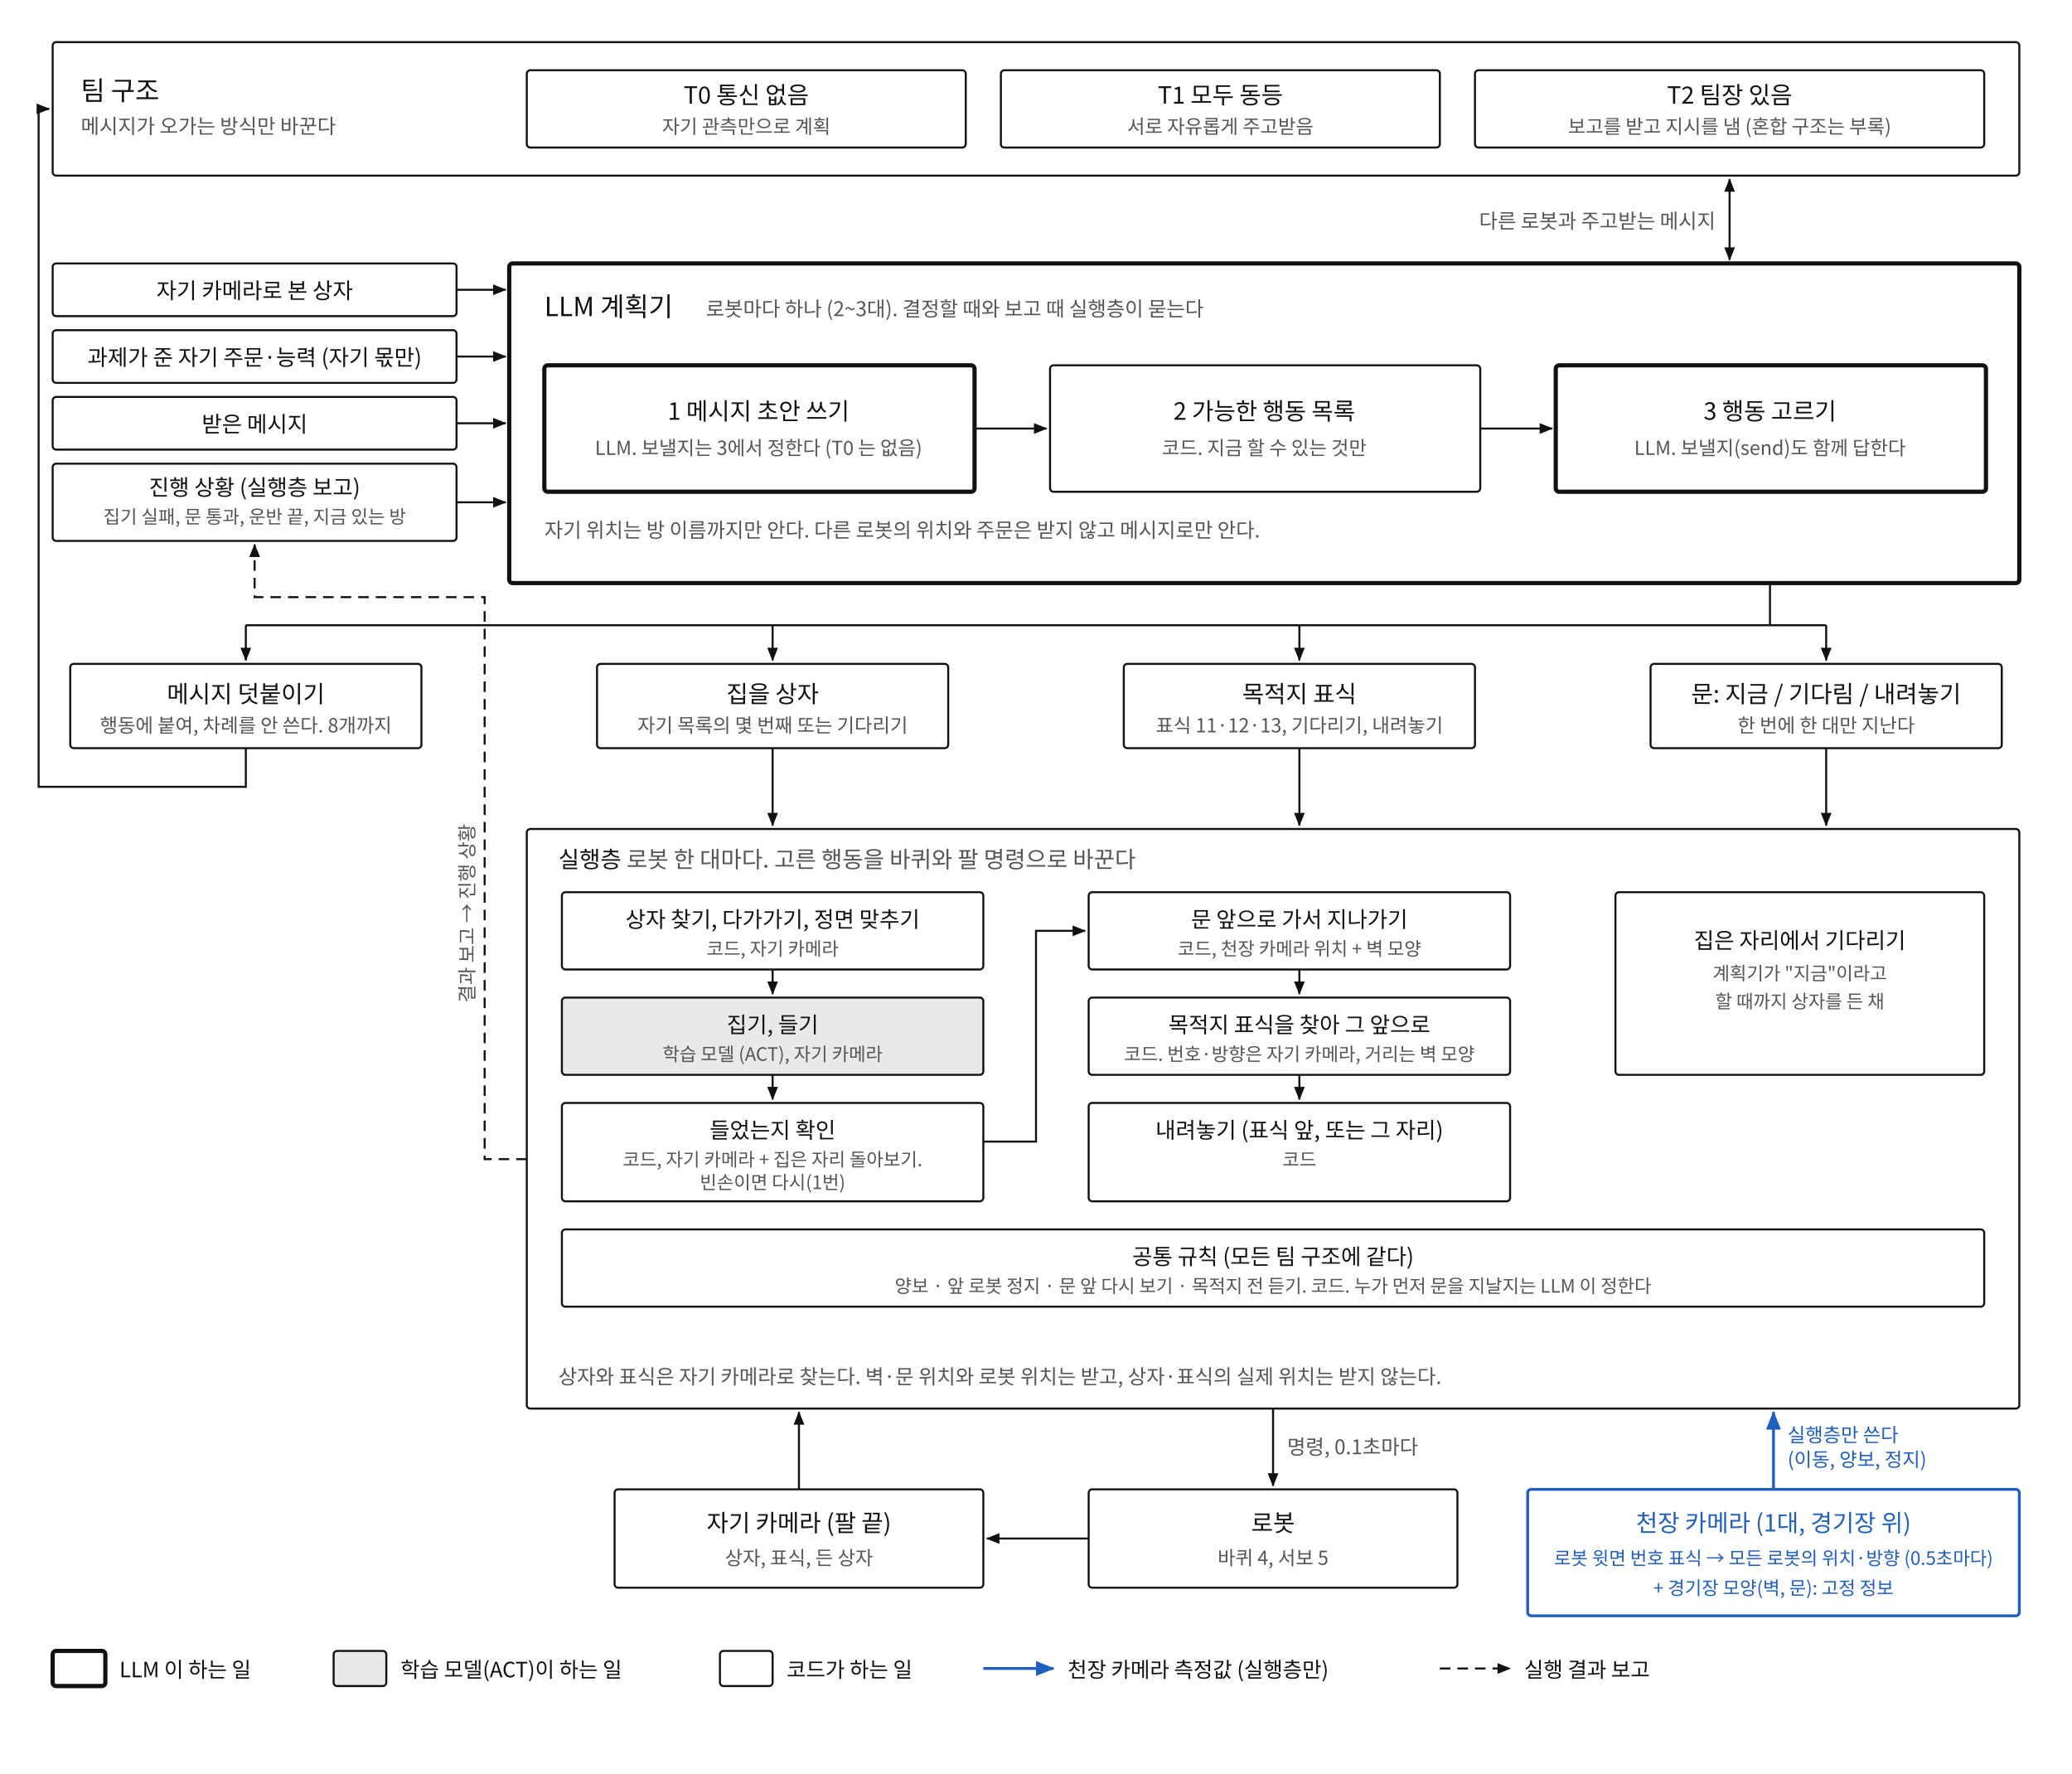
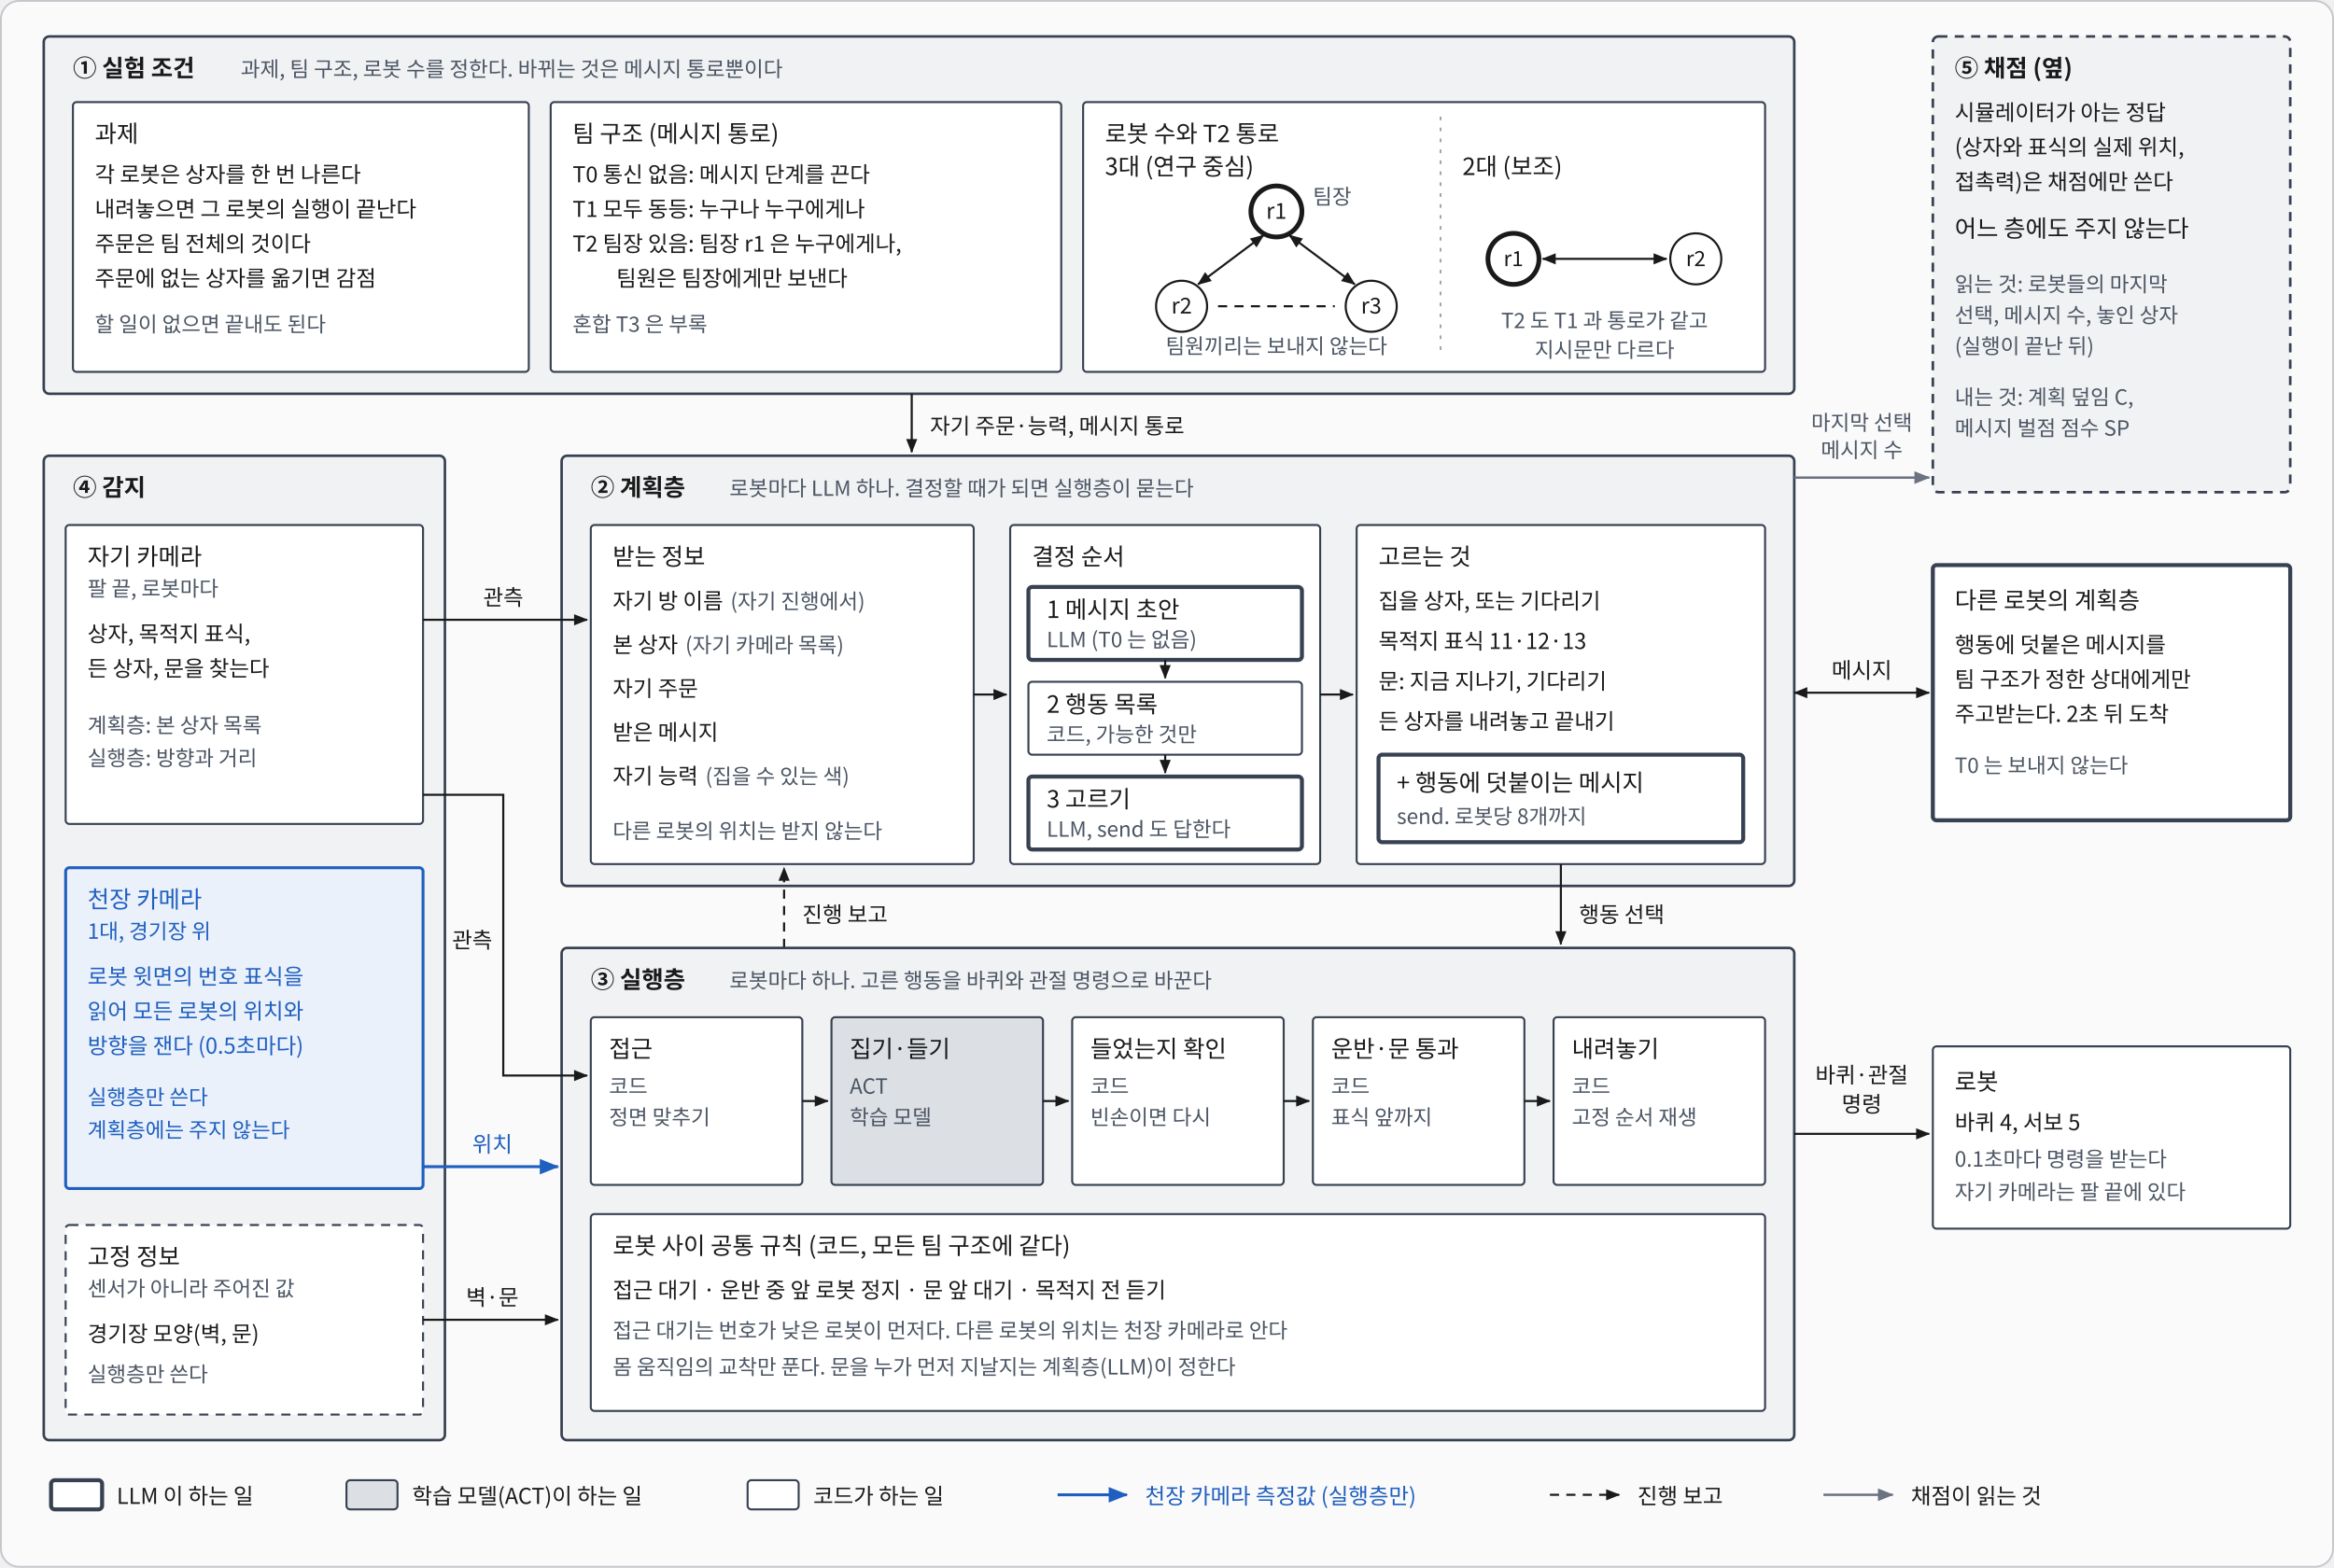
- <svg xmlns="http://www.w3.org/2000/svg" viewBox="0 0 1180 1010" width="1180" height="1010" role="img" aria-label="전체 구조: 팀 구조에 따라 로봇끼리 메시지가 오간다. 로봇마다 LLM 계획기가 자기가 본 상자, 자기 주문, 받은 메시지, 진행 상황을 받아 메시지 초안을 쓰고 행동 목록에서 하나를 고르며, 고른 행동에 메시지를 덧붙일지도 답한다. 메시지는 행동이 아니라 덧붙이는 것이라 차례를 쓰지 않고, 로봇당 8개까지다. 고를 수 있는 것은 집을 상자, 목적지 표식, 문을 지금 지날지 기다릴지, 든 상자를 내려놓고 끝내기다. 고른 행동은 실행층이 받는다. 상자 찾기와 다가가기, 정면 맞추기는 코드, 집기와 들기는 학습 모델 ACT, 들었는지 확인과 옮기기, 내려놓기, 공통 규칙(양보, 앞 로봇 정지, 문 앞 다시 보기, 목적지 전 듣기)은 코드가 한다. 집기 실패와 문 통과 같은 결과는 계획기에 보고된다. 천장 카메라는 모든 로봇의 위치와 방향을 재서 실행층에만 준다. 계획기는 실행층의 보고로 자기가 있는 방만 안다." font-family="'Noto Sans CJK KR','Noto Sans KR','Apple SD Gothic Neo','Malgun Gothic',Helvetica,Arial,sans-serif">
+ <svg xmlns="http://www.w3.org/2000/svg" viewBox="0 0 1280 860" width="1280" height="860" role="img" aria-label="전체 구조: 실험 조건(과제, 팀 구조 T0 T1 T2, 로봇 3대와 T2 메시지 통로)이 계획층에 자기 주문과 능력을 준다. 계획층은 로봇마다 LLM 하나로, 자기 방 이름, 본 상자, 자기 주문, 받은 메시지, 자기 능력을 받아 상자, 표식, 문, 내려놓기, 기다리기 가운데 하나를 고르고 행동에 메시지를 덧붙인다. 행동 선택은 실행층이 받아 ACT 로 집기와 들기를, 코드로 접근, 운반, 문 통과, 내려놓기를 하고 로봇 사이 공통 규칙을 지킨 뒤 바퀴와 관절 명령을 내보내며 진행을 계획층에 보고한다. 감지는 자기 카메라의 관측을 계획층과 실행층에, 천장 카메라의 모든 로봇 위치와 방향을 실행층에만 준다. 채점은 옆에서 선택과 결과를 읽고, 정답 좌표는 어느 층에도 가지 않는다" font-family="'Noto Sans CJK KR','Noto Sans KR','Apple SD Gothic Neo','Malgun Gothic',Helvetica,Arial,sans-serif">
  <defs>
+     <style>
+       text { fill: #1a1a1a; font-size: 12px; }
+       .tb { font-size: 13px; font-weight: 600; }
+       .tm { font-size: 13px; font-weight: 500; }
+       .ts { font-size: 11.5px; fill: #4b5563; }
+       .bl { fill: #1f5fbf; }
+       .cont { fill: #f1f2f4; stroke: #374151; stroke-width: 1.4; }
+       .box { fill: #fff; stroke: #374151; stroke-width: 1.1; }
+       .llm { stroke-width: 2.2; }
+       .act { fill: #dcdfe4; }
+       .cam { fill: #eaf1fb; stroke: #1f5fbf; stroke-width: 1.6; }
+       .dash { stroke-dasharray: 5 4; }
+       .lg { fill: none; stroke: #6b7280; stroke-width: 1.3; }
+       .ln { fill: none; stroke: #1a1a1a; stroke-width: 1.15; }
+       .lb { fill: none; stroke: #1f5fbf; stroke-width: 1.6; }
+     </style>
    <marker id="h" viewBox="0 0 10 10" refX="9.4" refY="5" markerWidth="7" markerHeight="7" orient="auto-start-reverse">
-       <path d="M0.5 1.2 L10 5 L0.5 8.8 z" fill="#111" />
+       <path d="M0.5 1.2 L10 5 L0.5 8.8 z" fill="#1a1a1a" />
+     </marker>
+     <marker id="g" viewBox="0 0 10 10" refX="9.4" refY="5" markerWidth="7" markerHeight="7" orient="auto-start-reverse">
+       <path d="M0.5 1.2 L10 5 L0.5 8.8 z" fill="#6b7280" />
    </marker>
    <marker id="b" viewBox="0 0 10 10" refX="9.4" refY="5" markerWidth="7" markerHeight="7" orient="auto-start-reverse">
      <path d="M0.5 1.2 L10 5 L0.5 8.8 z" fill="#1f5fbf" />
    </marker>
  </defs>
-   <rect width="1180" height="1010" fill="#fff" />
-   <g fill="none" stroke="#111" stroke-width="1.15">
-     <rect x="30" y="24" width="1120" height="76" rx="2" />
-     <rect x="300" y="40" width="250" height="44" rx="2" fill="#fff" />
-     <rect x="570" y="40" width="250" height="44" rx="2" fill="#fff" />
-     <rect x="840" y="40" width="290" height="44" rx="2" fill="#fff" />
+   <rect x="0.5" y="0.5" width="1279" height="859" rx="10" fill="#fafafa" stroke="#c4c7cc" />
+   <rect class="cont" x="24" y="20" width="960" height="196" rx="3" />
+   <text class="tb" x="40" y="42">① 실험 조건</text>
+   <text class="ts" x="132" y="42">과제, 팀 구조, 로봇 수를 정한다. 바뀌는 것은 메시지 통로뿐이다</text>
+   <rect class="box" x="40" y="56" width="250" height="148" rx="2" />
+   <text class="tm" x="52" y="78">과제</text>
+   <text x="52" y="100">각 로봇은 상자를 한 번 나른다</text>
+   <text x="52" y="119">내려놓으면 그 로봇의 실행이 끝난다</text>
+   <text x="52" y="138">주문은 팀 전체의 것이다</text>
+   <text x="52" y="157">주문에 없는 상자를 옮기면 감점</text>
+   <text class="ts" x="52" y="182">할 일이 없으면 끝내도 된다</text>
+   <rect class="box" x="302" y="56" width="280" height="148" rx="2" />
+   <text class="tm" x="314" y="78">팀 구조 (메시지 통로)</text>
+   <text x="314" y="100">T0 통신 없음: 메시지 단계를 끈다</text>
+   <text x="314" y="119">T1 모두 동등: 누구나 누구에게나</text>
+   <text x="314" y="138">T2 팀장 있음: 팀장 r1 은 누구에게나,</text>
+   <text x="338" y="157">팀원은 팀장에게만 보낸다</text>
+   <text class="ts" x="314" y="182">혼합 T3 은 부록</text>
+   <rect class="box" x="594" y="56" width="374" height="148" rx="2" />
+   <text class="tm" x="606" y="78">로봇 수와 T2 통로</text>
+   <text class="tm" x="606" y="96">3대 (연구 중심)</text>
+   <path class="ln" d="M693 129 L657 156" marker-start="url(#h)" marker-end="url(#h)" />
+   <path class="ln" d="M707 129 L743 156" marker-start="url(#h)" marker-end="url(#h)" />
+   <path class="ln dash" d="M668 168 H732" stroke="#6b7280" />
+   <circle cx="700" cy="116" r="14" fill="#fff" stroke="#1a1a1a" stroke-width="2.6" />
+   <circle cx="648" cy="168" r="14" fill="#fff" stroke="#1a1a1a" stroke-width="1.15" />
+   <circle cx="752" cy="168" r="14" fill="#fff" stroke="#1a1a1a" stroke-width="1.15" />
+   <g text-anchor="middle" class="ts" style="fill:#1a1a1a">
+     <text x="700" y="120" style="fill:#1a1a1a">r1</text>
+     <text x="648" y="172" style="fill:#1a1a1a">r2</text>
+     <text x="752" y="172" style="fill:#1a1a1a">r3</text>
  </g>
-   <text x="46" y="57" font-size="15" font-weight="500" fill="#111">팀 구조</text>
-   <text x="46" y="76" font-size="11.5" fill="#555">메시지가 오가는 방식만 바꾼다</text>
-   <g font-size="13.5" font-weight="500" fill="#111" text-anchor="middle">
-     <text x="425" y="59">T0 통신 없음</text>
-     <text x="695" y="59">T1 모두 동등</text>
-     <text x="985" y="59">T2 팀장 있음</text>
+   <text class="ts" x="720" y="112">팀장</text>
+   <text class="ts" x="700" y="194" text-anchor="middle">팀원끼리는 보내지 않는다</text>
+   <path d="M790 64 V196" stroke="#9ca3af" stroke-width="1" stroke-dasharray="2 4" fill="none" />
+   <text class="tm" x="802" y="96">2대 (보조)</text>
+   <path class="ln" d="M846 142 H914" marker-start="url(#h)" marker-end="url(#h)" />
+   <circle cx="830" cy="142" r="14" fill="#fff" stroke="#1a1a1a" stroke-width="2.6" />
+   <circle cx="930" cy="142" r="14" fill="#fff" stroke="#1a1a1a" stroke-width="1.15" />
+   <g text-anchor="middle">
+     <text class="ts" x="830" y="146" style="fill:#1a1a1a">r1</text>
+     <text class="ts" x="930" y="146" style="fill:#1a1a1a">r2</text>
+     <text class="ts" x="880" y="180">T2 도 T1 과 통로가 같고</text>
+     <text class="ts" x="880" y="196">지시문만 다르다</text>
  </g>
-   <g font-size="11" fill="#555" text-anchor="middle">
-     <text x="425" y="76">자기 관측만으로 계획</text>
-     <text x="695" y="76">서로 자유롭게 주고받음</text>
-     <text x="985" y="76">보고를 받고 지시를 냄 (혼합 구조는 부록)</text>
-   </g>
-   <g fill="none" stroke="#111" stroke-width="1.15">
-     <path d="M985 102 V148" marker-start="url(#h)" marker-end="url(#h)" />
-   </g>
-   <text x="977" y="130" font-size="11.5" fill="#555" text-anchor="end">다른 로봇과 주고받는 메시지</text>
-   <g fill="none" stroke="#111" stroke-width="1.15">
-     <rect x="30" y="150" width="230" height="30" rx="2" fill="#fff" />
-     <rect x="30" y="188" width="230" height="30" rx="2" fill="#fff" />
-     <rect x="30" y="226" width="230" height="30" rx="2" fill="#fff" />
-     <rect x="30" y="264" width="230" height="44" rx="2" fill="#fff" />
-     <path d="M260 165 H288" marker-end="url(#h)" />
-     <path d="M260 203 H288" marker-end="url(#h)" />
-     <path d="M260 241 H288" marker-end="url(#h)" />
-     <path d="M260 286 H288" marker-end="url(#h)" />
-   </g>
-   <g font-size="12.5" fill="#111" text-anchor="middle">
-     <text x="145" y="170">자기 카메라로 본 상자</text>
-     <text x="145" y="208">과제가 준 자기 주문·능력 (자기 몫만)</text>
-     <text x="145" y="246">받은 메시지</text>
-     <text x="145" y="282">진행 상황 (실행층 보고)</text>
-   </g>
-   <text x="145" y="298" font-size="10.5" fill="#555" text-anchor="middle">집기 실패, 문 통과, 운반 끝, 지금 있는 방</text>
-   <g fill="none" stroke="#111">
-     <rect x="290" y="150" width="860" height="182" rx="2" stroke-width="2.4" />
-     <rect x="310" y="208" width="245" height="72" rx="2" stroke-width="2.4" fill="#fff" />
-     <rect x="598" y="208" width="245" height="72" rx="2" stroke-width="1.15" fill="#fff" />
-     <rect x="886" y="208" width="245" height="72" rx="2" stroke-width="2.4" fill="#fff" />
-     <path d="M555 244 H596" stroke-width="1.15" marker-end="url(#h)" />
-     <path d="M843 244 H884" stroke-width="1.15" marker-end="url(#h)" />
-   </g>
-   <text x="310" y="180" font-size="15" font-weight="500" fill="#111">LLM 계획기</text>
-   <text x="402" y="180" font-size="11.5" fill="#555">로봇마다 하나 (2~3대). 결정할 때와 보고 때 실행층이 묻는다</text>
-   <g font-size="13.5" font-weight="500" fill="#111" text-anchor="middle">
-     <text x="432" y="239">1 메시지 초안 쓰기</text>
-     <text x="720" y="239">2 가능한 행동 목록</text>
-     <text x="1008" y="239">3 행동 고르기</text>
-   </g>
-   <g font-size="11" fill="#555" text-anchor="middle">
-     <text x="432" y="259">LLM. 보낼지는 3에서 정한다 (T0 는 없음)</text>
-     <text x="720" y="259">코드. 지금 할 수 있는 것만</text>
-     <text x="1008" y="259">LLM. 보낼지(send)도 함께 답한다</text>
-   </g>
-   <text x="310" y="306" font-size="11.5" fill="#555">자기 위치는 방 이름까지만 안다. 다른 로봇의 위치와 주문은 받지 않고 메시지로만 안다.</text>
-   <g fill="none" stroke="#111" stroke-width="1.15">
-     <path d="M1008 332 V356" />
-     <path d="M140 356 H1040" />
-     <path d="M140 356 V376" marker-end="url(#h)" />
-     <path d="M440 356 V376" marker-end="url(#h)" />
-     <path d="M740 356 V376" marker-end="url(#h)" />
-     <path d="M1040 356 V376" marker-end="url(#h)" />
-     <rect x="40" y="378" width="200" height="48" rx="2" fill="#fff" />
-     <rect x="340" y="378" width="200" height="48" rx="2" fill="#fff" />
-     <rect x="640" y="378" width="200" height="48" rx="2" fill="#fff" />
-     <rect x="940" y="378" width="200" height="48" rx="2" fill="#fff" />
-   </g>
-   <g font-size="13.5" font-weight="500" fill="#111" text-anchor="middle">
-     <text x="140" y="400">메시지 덧붙이기</text>
-     <text x="440" y="400">집을 상자</text>
-     <text x="740" y="400">목적지 표식</text>
-     <text x="1040" y="400">문: 지금 / 기다림 / 내려놓기</text>
-   </g>
-   <g font-size="11" fill="#555" text-anchor="middle">
-     <text x="140" y="417">행동에 붙여, 차례를 안 쓴다. 8개까지</text>
-     <text x="440" y="417">자기 목록의 몇 번째 또는 기다리기</text>
-     <text x="740" y="417">표식 11·12·13, 기다리기, 내려놓기</text>
-     <text x="1040" y="417">한 번에 한 대만 지난다</text>
-   </g>
-   <g fill="none" stroke="#111" stroke-width="1.15">
-     <path d="M140 426 V448 H22 V62 H28" marker-end="url(#h)" />
-     <path d="M440 426 V470" marker-end="url(#h)" />
-     <path d="M740 426 V470" marker-end="url(#h)" />
-     <path d="M1040 426 V470" marker-end="url(#h)" />
-   </g>
-   <g fill="none" stroke="#111" stroke-width="1.15">
-     <rect x="300" y="472" width="850" height="330" rx="2" />
-     <rect x="320" y="508" width="240" height="44" rx="2" fill="#fff" />
-     <rect x="320" y="568" width="240" height="44" rx="2" fill="#e9e9e9" />
-     <rect x="320" y="628" width="240" height="56" rx="2" fill="#fff" />
-     <path d="M440 552 V566" marker-end="url(#h)" />
-     <path d="M440 612 V626" marker-end="url(#h)" />
-     <rect x="620" y="508" width="240" height="44" rx="2" fill="#fff" />
-     <rect x="620" y="568" width="240" height="44" rx="2" fill="#fff" />
-     <rect x="620" y="628" width="240" height="56" rx="2" fill="#fff" />
-     <path d="M740 552 V566" marker-end="url(#h)" />
-     <path d="M740 612 V626" marker-end="url(#h)" />
-     <path d="M560 650 H590 V530 H618" marker-end="url(#h)" />
-     <rect x="920" y="508" width="210" height="104" rx="2" fill="#fff" />
-     <rect x="320" y="700" width="810" height="44" rx="2" fill="#fff" />
-   </g>
-   <text x="318" y="494" font-size="13" font-weight="500" fill="#111">실행층 <tspan font-weight="400" fill="#555">로봇 한 대마다. 고른 행동을 바퀴와 팔 명령으로 바꾼다</tspan>
+   <path class="ln" d="M500 216 V248" marker-end="url(#h)" />
+   <text x="510" y="238">자기 주문·능력, 메시지 통로</text>
+   <rect class="cont" x="308" y="250" width="676" height="236" rx="3" />
+   <text class="tb" x="324" y="272">② 계획층</text>
+   <text class="ts" x="400" y="272">로봇마다 LLM 하나. 결정할 때가 되면 실행층이 묻는다</text>
+   <rect class="box" x="324" y="288" width="210" height="186" rx="2" />
+   <text class="tm" x="336" y="310">받는 정보</text>
+   <text x="336" y="334">자기 방 이름<tspan class="ts" dx="4">(자기 진행에서)</tspan>
  </text>
-   <g font-size="12.5" font-weight="500" fill="#111" text-anchor="middle">
-     <text x="440" y="528">상자 찾기, 다가가기, 정면 맞추기</text>
-     <text x="440" y="588">집기, 들기</text>
-     <text x="440" y="648">들었는지 확인</text>
-     <text x="740" y="528">문 앞으로 가서 지나가기</text>
-     <text x="740" y="588">목적지 표식을 찾아 그 앞으로</text>
-     <text x="740" y="648">내려놓기 (표식 앞, 또는 그 자리)</text>
-     <text x="1025" y="540">집은 자리에서 기다리기</text>
-     <text x="725" y="720">공통 규칙 (모든 팀 구조에 같다)</text>
-   </g>
-   <g font-size="10.5" fill="#555" text-anchor="middle">
-     <text x="440" y="544">코드, 자기 카메라</text>
-     <text x="440" y="604">학습 모델 (ACT), 자기 카메라</text>
-     <text x="440" y="664">코드, 자기 카메라 + 집은 자리 돌아보기.</text>
-     <text x="440" y="677">빈손이면 다시(1번)</text>
-     <text x="740" y="544">코드, 천장 카메라 위치 + 벽 모양</text>
-     <text x="740" y="604">코드. 번호·방향은 자기 카메라, 거리는 벽 모양</text>
-     <text x="740" y="664">코드</text>
-     <text x="1025" y="558">계획기가 "지금"이라고</text>
-     <text x="1025" y="574">할 때까지 상자를 든 채</text>
-     <text x="725" y="736">양보 · 앞 로봇 정지 · 문 앞 다시 보기 · 목적지 전 듣기. 코드. 누가 먼저 문을 지날지는 LLM 이 정한다</text>
-   </g>
-   <text x="318" y="788" font-size="11.5" fill="#555">상자와 표식은 자기 카메라로 찾는다. 벽·문 위치와 로봇 위치는 받고, 상자·표식의 실제 위치는 받지 않는다.</text>
-   <g fill="none" stroke="#111" stroke-width="1.15" stroke-dasharray="6 4">
-     <path d="M300 660 H276 V340 H145 V310" marker-end="url(#h)" />
-   </g>
-   <text x="270" y="520" font-size="11" fill="#555" text-anchor="middle" transform="rotate(-90 270 520)">결과 보고 → 진행 상황</text>
-   <g fill="none" stroke="#111" stroke-width="1.15">
-     <path d="M725 802 V846" marker-end="url(#h)" />
-     <rect x="620" y="848" width="210" height="56" rx="2" fill="#fff" />
-     <rect x="350" y="848" width="210" height="56" rx="2" fill="#fff" />
-     <path d="M620 876 H562" marker-end="url(#h)" />
-     <path d="M455 848 V804" marker-end="url(#h)" />
-   </g>
-   <text x="733" y="828" font-size="11.5" fill="#555">명령, 0.1초마다</text>
-   <g font-size="13.5" font-weight="500" fill="#111" text-anchor="middle">
-     <text x="725" y="872">로봇</text>
-     <text x="455" y="872">자기 카메라 (팔 끝)</text>
-   </g>
-   <g font-size="11" fill="#555" text-anchor="middle">
-     <text x="725" y="891">바퀴 4, 서보 5</text>
-     <text x="455" y="891">상자, 표식, 든 상자</text>
-   </g>
-   <rect x="870" y="848" width="280" height="72" rx="2" fill="#fff" stroke="#1f5fbf" stroke-width="1.6" />
-   <text x="1010" y="872" font-size="13.5" font-weight="500" fill="#1f5fbf" text-anchor="middle">천장 카메라 (1대, 경기장 위)</text>
-   <text x="1010" y="891" font-size="10.5" fill="#1f5fbf" text-anchor="middle">로봇 윗면 번호 표식 → 모든 로봇의 위치·방향 (0.5초마다)</text>
-   <text x="1010" y="908" font-size="10.5" fill="#1f5fbf" text-anchor="middle">+ 경기장 모양(벽, 문): 고정 정보</text>
-   <path d="M1010 848 V804" fill="none" stroke="#1f5fbf" stroke-width="1.6" marker-end="url(#b)" />
-   <g font-size="11" fill="#1f5fbf">
-     <text x="1018" y="821">실행층만 쓴다</text>
-     <text x="1018" y="835">(이동, 양보, 정지)</text>
-   </g>
-   <g fill="none">
-     <rect x="30" y="940" width="30" height="20" rx="2" stroke="#111" stroke-width="2.4" />
-     <rect x="190" y="940" width="30" height="20" rx="2" stroke="#111" stroke-width="1.15" fill="#e9e9e9" />
-     <rect x="410" y="940" width="30" height="20" rx="2" stroke="#111" stroke-width="1.15" />
-     <path d="M560 950 H600" stroke="#1f5fbf" stroke-width="1.6" marker-end="url(#b)" />
-     <path d="M820 950 H860" stroke="#111" stroke-width="1.15" stroke-dasharray="6 4" marker-end="url(#h)" />
-   </g>
-   <g font-size="12" fill="#111">
-     <text x="68" y="955">LLM 이 하는 일</text>
-     <text x="228" y="955">학습 모델(ACT)이 하는 일</text>
-     <text x="448" y="955">코드가 하는 일</text>
-     <text x="608" y="955">천장 카메라 측정값 (실행층만)</text>
-     <text x="868" y="955">실행 결과 보고</text>
-   </g>
+   <text x="336" y="358">본 상자<tspan class="ts" dx="4">(자기 카메라 목록)</tspan>
+   </text>
+   <text x="336" y="382">자기 주문</text>
+   <text x="336" y="406">받은 메시지</text>
+   <text x="336" y="430">자기 능력<tspan class="ts" dx="4">(집을 수 있는 색)</tspan>
+   </text>
+   <text class="ts" x="336" y="460">다른 로봇의 위치는 받지 않는다</text>
+   <path class="ln" d="M534 381 H552" marker-end="url(#h)" />
+   <rect class="box" x="554" y="288" width="170" height="186" rx="2" />
+   <text class="tm" x="566" y="310">결정 순서</text>
+   <rect class="box llm" x="564" y="322" width="150" height="40" rx="2" />
+   <text class="tm" x="574" y="339">1 메시지 초안</text>
+   <text class="ts" x="574" y="355">LLM (T0 는 없음)</text>
+   <path class="ln" d="M639 362 V372" marker-end="url(#h)" />
+   <rect class="box" x="564" y="374" width="150" height="40" rx="2" />
+   <text class="tm" x="574" y="391">2 행동 목록</text>
+   <text class="ts" x="574" y="407">코드, 가능한 것만</text>
+   <path class="ln" d="M639 414 V424" marker-end="url(#h)" />
+   <rect class="box llm" x="564" y="426" width="150" height="40" rx="2" />
+   <text class="tm" x="574" y="443">3 고르기</text>
+   <text class="ts" x="574" y="459">LLM, send 도 답한다</text>
+   <path class="ln" d="M724 381 H742" marker-end="url(#h)" />
+   <rect class="box" x="744" y="288" width="224" height="186" rx="2" />
+   <text class="tm" x="756" y="310">고르는 것</text>
+   <text x="756" y="334">집을 상자, 또는 기다리기</text>
+   <text x="756" y="356">목적지 표식 11·12·13</text>
+   <text x="756" y="378">문: 지금 지나기, 기다리기</text>
+   <text x="756" y="400">든 상자를 내려놓고 끝내기</text>
+   <rect class="box llm" x="756" y="414" width="200" height="48" rx="2" />
+   <text class="tm" x="766" y="434">+ 행동에 덧붙이는 메시지</text>
+   <text class="ts" x="766" y="452">send. 로봇당 8개까지</text>
+   <path class="ln" d="M984 380 H1058" marker-start="url(#h)" marker-end="url(#h)" />
+   <text x="1021" y="372" text-anchor="middle">메시지</text>
+   <rect class="box llm" x="1060" y="310" width="196" height="140" rx="2" />
+   <text class="tm" x="1072" y="334">다른 로봇의 계획층</text>
+   <text x="1072" y="358">행동에 덧붙은 메시지를</text>
+   <text x="1072" y="377">팀 구조가 정한 상대에게만</text>
+   <text x="1072" y="396">주고받는다. 2초 뒤 도착</text>
+   <text class="ts" x="1072" y="424">T0 는 보내지 않는다</text>
+   <path class="ln" d="M856 474 V518" marker-end="url(#h)" />
+   <text x="866" y="506">행동 선택</text>
+   <path class="ln dash" d="M430 520 V476" marker-end="url(#h)" />
+   <text x="440" y="506">진행 보고</text>
+   <rect class="cont" x="308" y="520" width="676" height="270" rx="3" />
+   <text class="tb" x="324" y="542">③ 실행층</text>
+   <text class="ts" x="400" y="542">로봇마다 하나. 고른 행동을 바퀴와 관절 명령으로 바꾼다</text>
+   <rect class="box" x="324" y="558" width="116" height="92" rx="2" />
+   <text class="tm" x="334" y="580">접근</text>
+   <text class="ts" x="334" y="600">코드</text>
+   <text class="ts" x="334" y="617">정면 맞추기</text>
+   <path class="ln" d="M440 604 H454" marker-end="url(#h)" />
+   <rect class="box act" x="456" y="558" width="116" height="92" rx="2" />
+   <text class="tm" x="466" y="580">집기·들기</text>
+   <text class="ts" x="466" y="600">ACT</text>
+   <text class="ts" x="466" y="617">학습 모델</text>
+   <path class="ln" d="M572 604 H586" marker-end="url(#h)" />
+   <rect class="box" x="588" y="558" width="116" height="92" rx="2" />
+   <text class="tm" x="598" y="580">들었는지 확인</text>
+   <text class="ts" x="598" y="600">코드</text>
+   <text class="ts" x="598" y="617">빈손이면 다시</text>
+   <path class="ln" d="M704 604 H718" marker-end="url(#h)" />
+   <rect class="box" x="720" y="558" width="116" height="92" rx="2" />
+   <text class="tm" x="730" y="580">운반·문 통과</text>
+   <text class="ts" x="730" y="600">코드</text>
+   <text class="ts" x="730" y="617">표식 앞까지</text>
+   <path class="ln" d="M836 604 H850" marker-end="url(#h)" />
+   <rect class="box" x="852" y="558" width="116" height="92" rx="2" />
+   <text class="tm" x="862" y="580">내려놓기</text>
+   <text class="ts" x="862" y="600">코드</text>
+   <text class="ts" x="862" y="617">고정 순서 재생</text>
+   <rect class="box" x="324" y="666" width="644" height="108" rx="2" />
+   <text class="tm" x="336" y="688">로봇 사이 공통 규칙 (코드, 모든 팀 구조에 같다)</text>
+   <text x="336" y="712">접근 대기 · 운반 중 앞 로봇 정지 · 문 앞 대기 · 목적지 전 듣기</text>
+   <text class="ts" x="336" y="734">접근 대기는 번호가 낮은 로봇이 먼저다. 다른 로봇의 위치는 천장 카메라로 안다</text>
+   <text class="ts" x="336" y="754">몸 움직임의 교착만 푼다. 문을 누가 먼저 지날지는 계획층(LLM)이 정한다</text>
+   <text x="1021" y="594" text-anchor="middle">바퀴·관절</text>
+   <text x="1021" y="610" text-anchor="middle">명령</text>
+   <path class="ln" d="M984 622 H1058" marker-end="url(#h)" />
+   <rect class="box" x="1060" y="574" width="196" height="100" rx="2" />
+   <text class="tm" x="1072" y="598">로봇</text>
+   <text x="1072" y="620">바퀴 4, 서보 5</text>
+   <text class="ts" x="1072" y="640">0.1초마다 명령을 받는다</text>
+   <text class="ts" x="1072" y="658">자기 카메라는 팔 끝에 있다</text>
+   <rect class="cont" x="24" y="250" width="220" height="540" rx="3" />
+   <text class="tb" x="40" y="272">④ 감지</text>
+   <rect class="box" x="36" y="288" width="196" height="164" rx="2" />
+   <text class="tm" x="48" y="310">자기 카메라</text>
+   <text class="ts" x="48" y="327">팔 끝, 로봇마다</text>
+   <text x="48" y="352">상자, 목적지 표식,</text>
+   <text x="48" y="371">든 상자, 문을 찾는다</text>
+   <text class="ts" x="48" y="402">계획층: 본 상자 목록</text>
+   <text class="ts" x="48" y="420">실행층: 방향과 거리</text>
+   <path class="ln" d="M232 340 H322" marker-end="url(#h)" />
+   <text x="276" y="332" text-anchor="middle">관측</text>
+   <path class="ln" d="M232 436 H276 V590 H322" marker-end="url(#h)" />
+   <text x="270" y="520" text-anchor="end">관측</text>
+   <rect class="box cam" x="36" y="476" width="196" height="176" rx="2" />
+   <text class="tm bl" x="48" y="498">천장 카메라</text>
+   <text class="ts bl" x="48" y="515">1대, 경기장 위</text>
+   <text class="bl" x="48" y="540">로봇 윗면의 번호 표식을</text>
+   <text class="bl" x="48" y="559">읽어 모든 로봇의 위치와</text>
+   <text class="bl" x="48" y="578">방향을 잰다 (0.5초마다)</text>
+   <text class="ts bl" x="48" y="606">실행층만 쓴다</text>
+   <text class="ts bl" x="48" y="624">계획층에는 주지 않는다</text>
+   <path class="lb" d="M232 640 H306" marker-end="url(#b)" />
+   <text class="bl" x="270" y="632" text-anchor="middle">위치</text>
+   <rect class="box dash" x="36" y="672" width="196" height="104" rx="2" />
+   <text class="tm" x="48" y="694">고정 정보</text>
+   <text class="ts" x="48" y="711">센서가 아니라 주어진 값</text>
+   <text x="48" y="736">경기장 모양(벽, 문)</text>
+   <text class="ts" x="48" y="758">실행층만 쓴다</text>
+   <path class="ln" d="M232 724 H306" marker-end="url(#h)" />
+   <text x="270" y="716" text-anchor="middle">벽·문</text>
+   <rect class="cont dash" x="1060" y="20" width="196" height="250" rx="3" />
+   <text class="tb" x="1072" y="42">⑤ 채점 (옆)</text>
+   <text x="1072" y="66">시뮬레이터가 아는 정답</text>
+   <text x="1072" y="85">(상자와 표식의 실제 위치,</text>
+   <text x="1072" y="104">접촉력)은 채점에만 쓴다</text>
+   <text class="tm" x="1072" y="130">어느 층에도 주지 않는다</text>
+   <text class="ts" x="1072" y="160">읽는 것: 로봇들의 마지막</text>
+   <text class="ts" x="1072" y="177">선택, 메시지 수, 놓인 상자</text>
+   <text class="ts" x="1072" y="194">(실행이 끝난 뒤)</text>
+   <text class="ts" x="1072" y="222">내는 것: 계획 덮임 C,</text>
+   <text class="ts" x="1072" y="239">메시지 벌점 점수 SP</text>
+   <path class="lg" d="M984 262 H1058" marker-end="url(#g)" />
+   <text class="ts" x="1021" y="236" text-anchor="middle">마지막 선택</text>
+   <text class="ts" x="1021" y="251" text-anchor="middle">메시지 수</text>
+   <rect x="28" y="812" width="28" height="16" rx="2" fill="#fff" stroke="#374151" stroke-width="2.2" />
+   <text x="64" y="825">LLM 이 하는 일</text>
+   <rect x="190" y="812" width="28" height="16" rx="2" fill="#dcdfe4" stroke="#374151" stroke-width="1.1" />
+   <text x="226" y="825">학습 모델(ACT)이 하는 일</text>
+   <rect x="410" y="812" width="28" height="16" rx="2" fill="#fff" stroke="#374151" stroke-width="1.1" />
+   <text x="446" y="825">코드가 하는 일</text>
+   <path class="lb" d="M580 820 H618" marker-end="url(#b)" />
+   <text class="bl" x="628" y="825">천장 카메라 측정값 (실행층만)</text>
+   <path class="ln dash" d="M850 820 H888" marker-end="url(#h)" />
+   <text x="898" y="825">진행 보고</text>
+   <path class="lg" d="M1000 820 H1038" marker-end="url(#g)" />
+   <text x="1048" y="825">채점이 읽는 것</text>
</svg>
